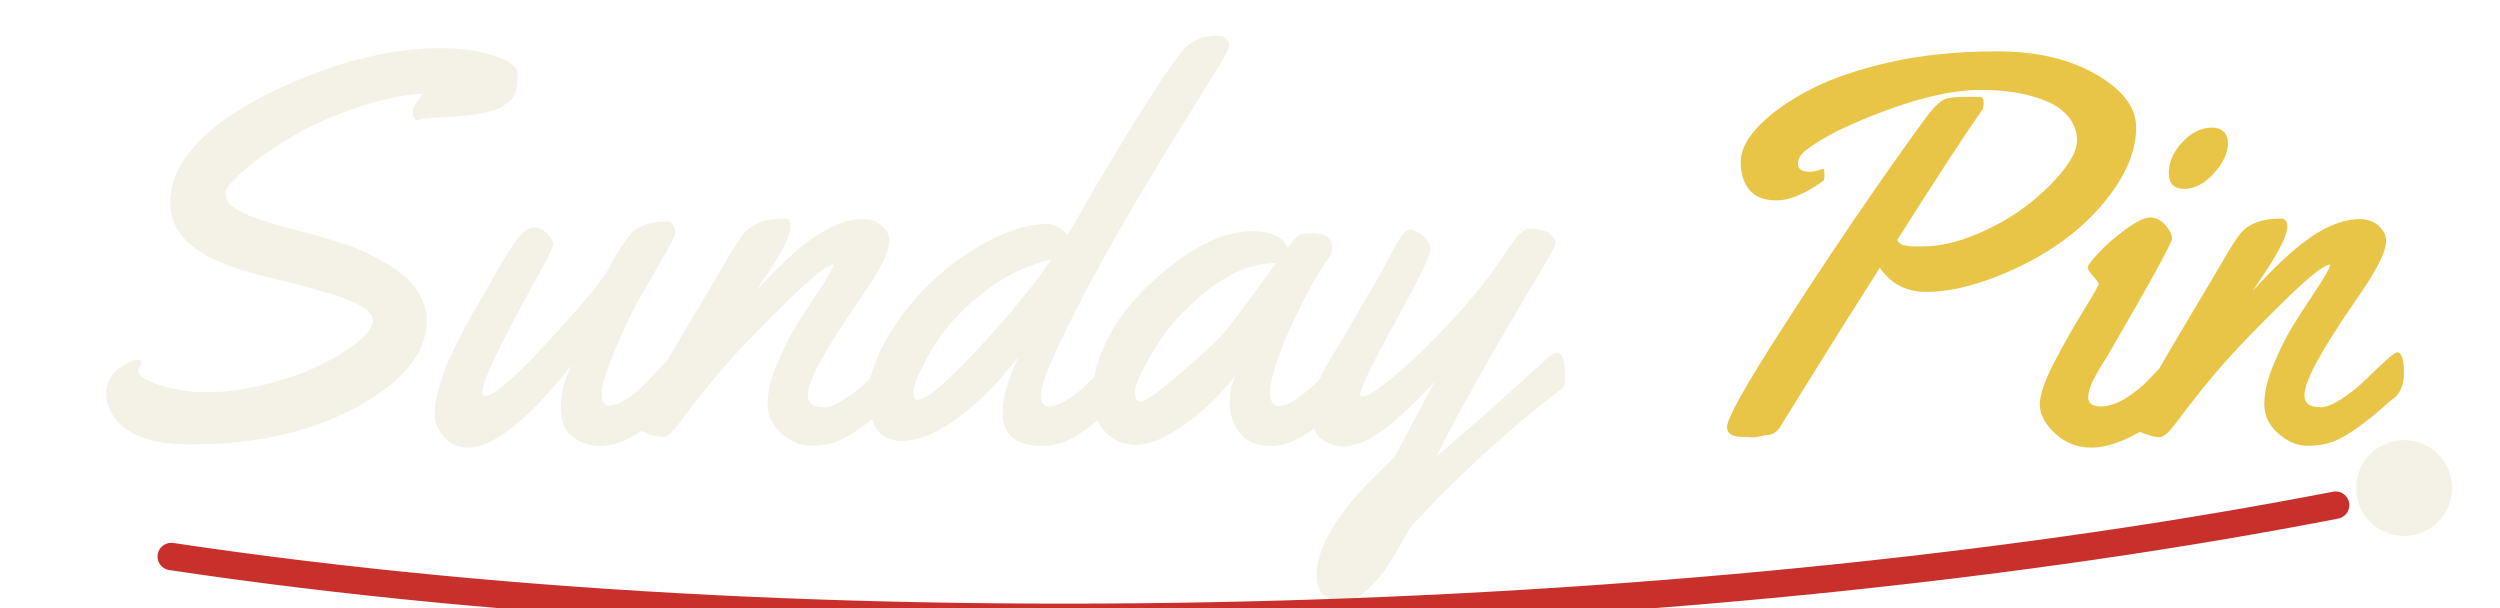
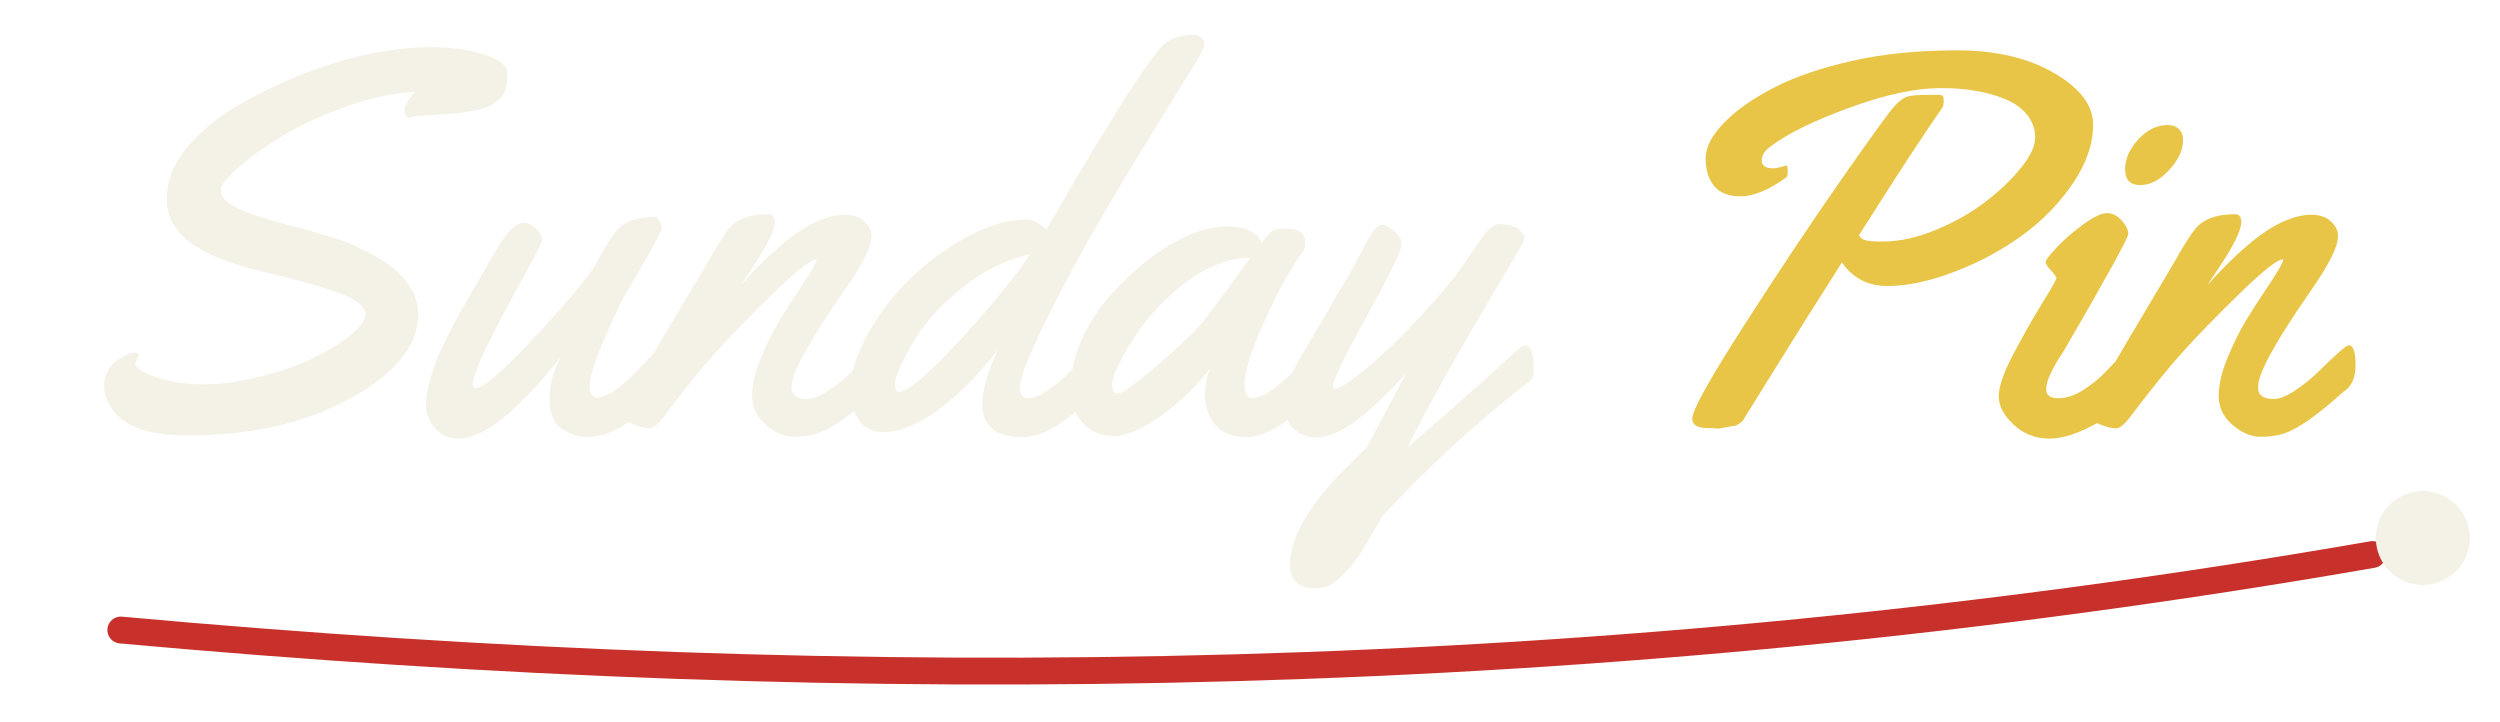
- <svg xmlns="http://www.w3.org/2000/svg" viewBox="0 15 292 71" width="584" height="142">
+ <svg xmlns="http://www.w3.org/2000/svg" viewBox="0 15 298 86" width="596" height="172">
  <path d="M16.531 57.406 16.125 58.25Q16.125 59.156 18.672 59.984Q21.219 60.812 24.266 60.812Q27.312 60.812 30.969 59.906Q34.625 59.0 37.328 57.688Q40.031 56.375 41.797 54.938Q43.562 53.5 43.562 52.438Q43.562 51.094 40.438 49.938Q37.312 48.781 31.359 47.391Q25.406 46.0 22.641 43.875Q19.875 41.75 19.875 38.703Q19.875 35.656 22.062 32.875Q24.25 30.094 27.766 27.938Q31.281 25.781 35.438 24.094Q44.031 20.625 51.375 20.625Q54.188 20.625 56.344 21.125Q60.469 22.094 60.469 23.688Q60.469 25.281 60.188 25.859Q59.906 26.438 59.734 26.625Q59.562 26.812 59.297 27.0Q59.031 27.188 58.906 27.281Q57.531 28.438 51.375 28.719Q49.25 28.812 49.062 28.938Q48.875 29.062 48.734 29.062Q48.594 29.062 48.406 28.812Q48.219 28.562 48.219 28.0Q48.219 27.438 49.438 25.938Q45.625 26.156 41.297 27.688Q36.969 29.219 33.781 31.141Q30.594 33.062 28.469 34.922Q26.344 36.781 26.344 37.547Q26.344 38.312 26.812 38.812Q28.125 40.219 34.094 41.75Q40.281 43.344 42.344 44.312Q44.406 45.281 45.766 46.156Q47.125 47.031 47.938 47.938Q49.844 50.125 49.844 52.375Q49.844 54.625 48.641 56.594Q47.438 58.562 45.016 60.406Q42.594 62.25 39.312 63.688Q32.125 66.906 22.188 66.906Q14.938 66.906 12.938 63.062Q12.406 62.094 12.406 61.047Q12.406 60.0 12.891 59.156Q13.375 58.312 14.062 57.875Q15.406 57.031 15.969 57.031Q16.531 57.031 16.531 57.406Z M79.188 56.188Q79.781 56.188 79.906 57.094Q80.031 58.0 80.031 58.969Q80.031 59.938 79.844 60.312Q78.938 62.062 75.875 64.578Q72.812 67.094 70.062 67.094Q68.375 67.094 66.938 66.078Q65.5 65.062 65.5 62.531Q65.5 60.0 66.844 57.562Q59.094 67.281 54.688 67.281Q52.938 67.281 51.859 66.031Q50.781 64.781 50.781 63.453Q50.781 62.125 51.156 60.703Q51.531 59.281 51.953 58.156Q52.375 57.031 53.203 55.375Q54.031 53.719 54.438 52.969Q54.844 52.219 55.734 50.703Q56.625 49.188 58.078 46.625Q59.531 44.062 60.484 42.828Q61.438 41.594 62.344 41.578Q63.25 41.562 63.938 42.312Q64.625 43.062 64.625 43.531Q64.625 44.0 62.531 47.75Q56.344 58.938 56.344 60.781Q56.344 61.25 56.688 61.25Q58.188 61.25 64.156 54.75Q70.125 48.25 71.062 46.422Q72.0 44.594 72.891 43.344Q73.781 42.094 74.219 41.812Q75.562 40.938 77.688 40.875Q78.031 40.875 78.219 40.906Q78.406 40.938 78.656 41.438Q78.906 41.938 78.906 42.219Q78.625 43.094 76.422 46.875Q74.219 50.656 73.969 51.156Q70.281 58.781 70.281 61.094Q70.281 62.406 71.281 62.406Q73.094 62.156 75.656 59.5Q76.594 58.531 77.516 57.531Q78.438 56.531 78.656 56.359Q78.875 56.188 79.188 56.188Z M94.344 61.188Q94.344 62.562 96.219 62.562Q97.219 62.562 98.734 61.562Q100.25 60.562 101.469 59.375Q104.719 56.156 105.156 56.156Q105.969 56.156 105.969 58.5Q105.969 60.844 104.5 61.719Q100.031 65.75 97.594 66.625Q96.219 67.094 94.562 67.062Q92.906 67.031 91.281 65.625Q89.656 64.219 89.656 62.203Q89.656 60.188 90.719 57.625Q91.781 55.062 92.891 53.234Q94.0 51.406 95.625 48.984Q97.25 46.562 97.344 45.969L97.281 45.906Q96.25 46.0 92.172 49.969Q88.094 53.938 85.438 56.875Q82.781 59.812 79.094 64.719Q78.062 66.062 77.406 66.062Q76.75 66.062 75.641 65.641Q74.531 65.219 74.281 65.031Q74.031 64.844 74.031 64.469Q74.031 64.094 74.25 63.547Q74.469 63.0 74.672 62.641Q74.875 62.281 75.344 61.531Q75.812 60.781 77.203 58.359Q78.594 55.938 81.469 51.125Q84.344 46.312 84.906 45.312Q86.094 43.25 86.844 42.312Q88.25 40.531 91.594 40.531Q92.344 40.531 92.344 41.469Q92.344 42.938 89.625 47.0L88.312 48.969Q93.719 42.969 97.438 41.375Q99.25 40.594 100.703 40.594Q102.156 40.594 103.016 41.375Q103.875 42.156 103.875 43.109Q103.875 44.062 103.219 45.391Q102.562 46.719 101.891 47.766Q101.219 48.812 100.125 50.406Q99.031 52.0 98.938 52.141Q98.844 52.281 98.453 52.891Q98.062 53.5 97.875 53.781Q97.688 54.062 97.25 54.766Q96.812 55.469 96.547 55.938Q96.281 56.406 95.891 57.094Q95.5 57.781 95.266 58.281Q95.031 58.781 94.781 59.375Q94.344 60.469 94.344 61.188Z M136.75 31.812Q129.656 43.344 125.625 51.312Q121.594 59.281 121.594 60.938V61.188Q121.594 62.469 122.531 62.469Q123.469 62.469 124.797 61.594Q126.125 60.719 127.125 59.719Q128.125 58.719 129.141 57.641Q130.156 56.562 130.375 56.375Q130.594 56.188 130.938 56.188Q131.469 56.188 131.625 56.859Q131.781 57.531 131.781 58.734Q131.781 59.938 131.594 60.312Q130.688 62.062 127.609 64.578Q124.531 67.094 121.781 67.094Q117.094 67.094 117.094 63.125Q117.094 60.656 118.969 56.656Q116.438 59.938 113.812 62.25Q108.938 66.5 105.344 66.5Q103.344 66.5 102.391 65.094Q101.438 63.688 101.438 61.047Q101.438 58.406 103.5 54.719Q105.562 51.031 108.641 48.078Q111.719 45.125 115.469 43.141Q119.219 41.156 122.375 41.156Q123.375 41.156 124.719 42.375Q125.625 40.938 128.062 36.625Q135.719 23.719 138.188 20.875Q139.5 19.156 142.281 19.156Q142.875 19.156 143.219 19.531Q143.562 19.906 143.562 20.297Q143.562 20.688 142.953 21.734Q142.344 22.781 140.156 26.297Q137.969 29.812 136.75 31.812ZM122.812 45.312Q118.312 46.312 114.438 49.5Q110.562 52.688 108.625 56.172Q106.688 59.656 106.688 60.688Q106.688 61.719 107.125 61.719Q109.0 61.719 116.406 53.344Q120.094 49.219 122.812 45.312Z M153.219 42.25Q155.594 42.25 155.594 43.875Q155.594 44.75 155.188 45.156Q154.781 45.562 153.453 47.859Q152.125 50.156 150.516 53.734Q148.906 57.312 148.438 59.844Q148.344 60.156 148.344 60.719Q148.344 62.438 149.281 62.438Q150.219 62.438 151.5 61.547Q152.781 60.656 153.781 59.641Q154.781 58.625 155.734 57.562Q156.688 56.5 156.875 56.344Q157.062 56.188 157.438 56.188Q158.031 56.188 158.156 57.094Q158.281 58.0 158.281 58.969Q158.281 59.938 158.094 60.312Q157.188 62.094 154.109 64.594Q151.031 67.094 148.516 67.094Q146.0 67.094 144.812 65.562Q143.625 64.031 143.625 62.172Q143.625 60.312 144.25 58.906Q141.656 62.281 138.297 64.625Q134.938 66.969 132.812 66.969Q130.688 66.969 129.344 65.688Q127.625 64.094 127.625 61.266Q127.625 58.438 128.891 55.578Q130.156 52.719 132.219 50.359Q134.281 48.0 136.75 46.062Q141.938 42.0 146.312 42.0Q148.0 42.0 149.062 42.562Q150.125 43.125 150.406 43.969Q151.156 42.844 151.672 42.547Q152.188 42.25 153.219 42.25ZM149.062 45.719Q143.719 45.719 138.0 51.656Q135.969 53.781 134.266 56.75Q132.562 59.719 132.562 60.812Q132.562 61.906 133.188 61.906Q134.062 61.906 138.062 58.453Q142.062 55.0 143.375 53.375Q144.812 51.562 149.062 45.719Z M164.906 76.375Q164.75 76.531 163.953 77.953Q163.156 79.375 162.25 80.828Q161.344 82.281 160.016 83.594Q158.688 84.906 157.797 85.016Q156.906 85.125 156.656 85.125Q153.781 85.125 153.781 82.219Q153.781 78.812 157.312 74.25Q158.656 72.531 160.688 70.547Q162.719 68.562 162.906 68.297Q163.094 68.031 167.594 59.531Q164.594 62.812 162.031 64.859Q159.469 66.906 157.094 67.156H156.875Q155.656 67.156 154.469 66.359Q153.281 65.562 153.281 63.562Q153.281 60.594 154.875 57.812Q155.438 56.844 156.828 54.531Q158.219 52.219 159.406 50.062Q160.531 48.344 161.719 46.062Q162.906 43.781 163.531 42.797Q164.156 41.812 164.719 41.812Q165.281 41.812 166.172 42.516Q167.062 43.219 167.062 44.188Q167.062 45.156 162.969 52.594Q158.875 60.031 158.875 61.062Q158.875 61.312 159.125 61.312Q159.969 61.312 162.859 58.922Q165.75 56.531 169.25 52.781Q173.156 48.625 175.375 45.188Q175.656 44.75 175.828 44.516Q176.0 44.281 176.266 43.891Q176.531 43.5 176.703 43.281Q176.875 43.062 177.109 42.766Q177.344 42.469 177.531 42.312Q177.719 42.156 177.938 42.0Q178.281 41.688 178.703 41.688Q179.125 41.688 179.984 41.875Q180.844 42.062 181.016 42.281Q181.188 42.5 181.375 42.688Q181.688 43.031 181.688 43.328Q181.688 43.625 181.438 44.109Q181.188 44.594 178.531 49.062Q170.719 62.25 167.781 68.312Q172.531 64.312 181.156 56.469Q181.5 56.188 181.844 56.188Q182.812 56.188 182.812 59.156Q182.812 60.031 182.5 60.312Q173.156 67.5 164.906 76.375Z " fill="#f4f1e6" />
  <path d="M211.031 32.469Q210.0 33.219 210.0 34.141Q210.0 35.062 211.375 35.062Q211.969 35.062 212.906 34.719H212.938Q213.094 34.719 213.094 35.359Q213.094 36.0 212.969 36.125Q209.75 38.406 207.531 38.406Q205.312 38.406 204.312 37.156Q203.312 35.906 203.312 33.891Q203.312 31.875 205.531 29.609Q207.75 27.344 211.5 25.422Q215.25 23.5 220.797 22.25Q226.344 21.0 233.266 21.0Q240.188 21.0 244.844 23.703Q249.5 26.406 249.5 29.859Q249.5 33.312 247.078 36.875Q244.656 40.438 241.016 43.078Q237.375 45.719 232.938 47.406Q228.5 49.094 225.0 49.094Q221.5 49.094 219.562 46.281Q214.812 53.75 213.125 56.484Q211.438 59.219 210.266 61.078Q209.094 62.938 208.453 64.0Q207.812 65.062 207.781 65.094Q207.125 65.812 206.375 65.812L204.844 66.094L204.094 66.031H203.562Q201.719 66.031 201.719 64.875Q201.719 63.406 207.875 53.812Q214.031 44.219 219.484 36.406Q224.938 28.594 225.844 27.625Q226.75 26.656 227.453 26.484Q228.156 26.312 229.719 26.312H231.281Q231.688 26.312 231.688 26.953Q231.688 27.594 231.531 27.844Q228.781 31.688 221.594 43.031Q221.844 43.531 222.422 43.656Q223.0 43.781 223.656 43.781H224.562Q227.438 43.781 230.781 42.391Q234.125 41.0 236.656 39.062Q239.188 37.125 240.891 35.016Q242.594 32.906 242.594 31.406Q242.594 29.906 241.656 28.719Q240.719 27.531 239.094 26.844Q235.906 25.5 231.359 25.5Q226.812 25.5 220.391 27.859Q213.969 30.219 211.031 32.469Z M260.219 31.688Q260.219 33.469 258.562 35.266Q256.906 37.062 255.109 37.062Q253.312 37.062 253.312 35.188Q253.312 33.312 254.891 31.609Q256.469 29.906 258.375 29.906Q259.219 29.906 259.719 30.375Q260.219 30.844 260.219 31.688ZM255.156 58.969Q255.156 59.906 254.969 60.312Q253.438 63.438 250.094 65.359Q246.75 67.281 244.281 67.281Q241.812 67.281 240.031 65.625Q238.25 63.969 238.25 62.25Q238.25 60.531 239.969 57.25Q241.688 53.969 243.406 51.188Q245.125 48.406 245.125 48.172Q245.125 47.938 244.484 47.25Q243.844 46.562 243.844 46.234Q243.844 45.906 245.141 44.516Q246.438 43.125 248.297 41.766Q250.156 40.406 251.141 40.406Q252.125 40.406 252.906 41.281Q253.688 42.156 253.688 42.875Q253.688 43.594 246.25 56.406Q246.156 56.594 245.734 57.234Q245.312 57.875 245.078 58.297Q244.844 58.719 244.531 59.312Q243.906 60.562 243.906 61.406Q243.906 62.469 245.344 62.469Q246.781 62.469 248.328 61.484Q249.875 60.5 251.0 59.312Q253.938 56.156 254.344 56.156Q255.156 56.156 255.156 58.969Z M269.156 61.188Q269.156 62.562 271.031 62.562Q272.031 62.562 273.547 61.562Q275.062 60.562 276.281 59.375Q279.531 56.156 279.969 56.156Q280.781 56.156 280.781 58.5Q280.781 60.844 279.312 61.719Q274.844 65.75 272.406 66.625Q271.031 67.094 269.375 67.062Q267.719 67.031 266.094 65.625Q264.469 64.219 264.469 62.203Q264.469 60.188 265.531 57.625Q266.594 55.062 267.703 53.234Q268.812 51.406 270.438 48.984Q272.062 46.562 272.156 45.969L272.094 45.906Q271.062 46.0 266.984 49.969Q262.906 53.938 260.25 56.875Q257.594 59.812 253.906 64.719Q252.875 66.062 252.219 66.062Q251.562 66.062 250.453 65.641Q249.344 65.219 249.094 65.031Q248.844 64.844 248.844 64.469Q248.844 64.094 249.062 63.547Q249.281 63.0 249.484 62.641Q249.688 62.281 250.156 61.531Q250.625 60.781 252.016 58.359Q253.406 55.938 256.281 51.125Q259.156 46.312 259.719 45.312Q260.906 43.25 261.656 42.312Q263.062 40.531 266.406 40.531Q267.156 40.531 267.156 41.469Q267.156 42.938 264.438 47.0L263.125 48.969Q268.531 42.969 272.25 41.375Q274.062 40.594 275.516 40.594Q276.969 40.594 277.828 41.375Q278.688 42.156 278.688 43.109Q278.688 44.062 278.031 45.391Q277.375 46.719 276.703 47.766Q276.031 48.812 274.938 50.406Q273.844 52.0 273.75 52.141Q273.656 52.281 273.266 52.891Q272.875 53.5 272.688 53.781Q272.5 54.062 272.062 54.766Q271.625 55.469 271.359 55.938Q271.094 56.406 270.703 57.094Q270.312 57.781 270.078 58.281Q269.844 58.781 269.594 59.375Q269.156 60.469 269.156 61.188Z" fill="#e8c547" />
-   <path d="M20.0 80C100.0 92 200.8 88 272.8 74" fill="none" stroke="#c8312b" stroke-width="3.2" stroke-linecap="round" />
-   <circle cx="280.8" cy="72" r="5" fill="#f4f1e6" stroke="#f4f1e6" stroke-width="1.2" />
+   <path d="M14.4 90.1C102.4 98.1 190.8 97.1 282.8 81.1" fill="none" stroke="#c8312b" stroke-width="3.2" stroke-linecap="round" />
+   <circle cx="288.8" cy="79.125" r="5" fill="#f4f1e6" stroke="#f4f1e6" stroke-width="1.2" />
</svg>
